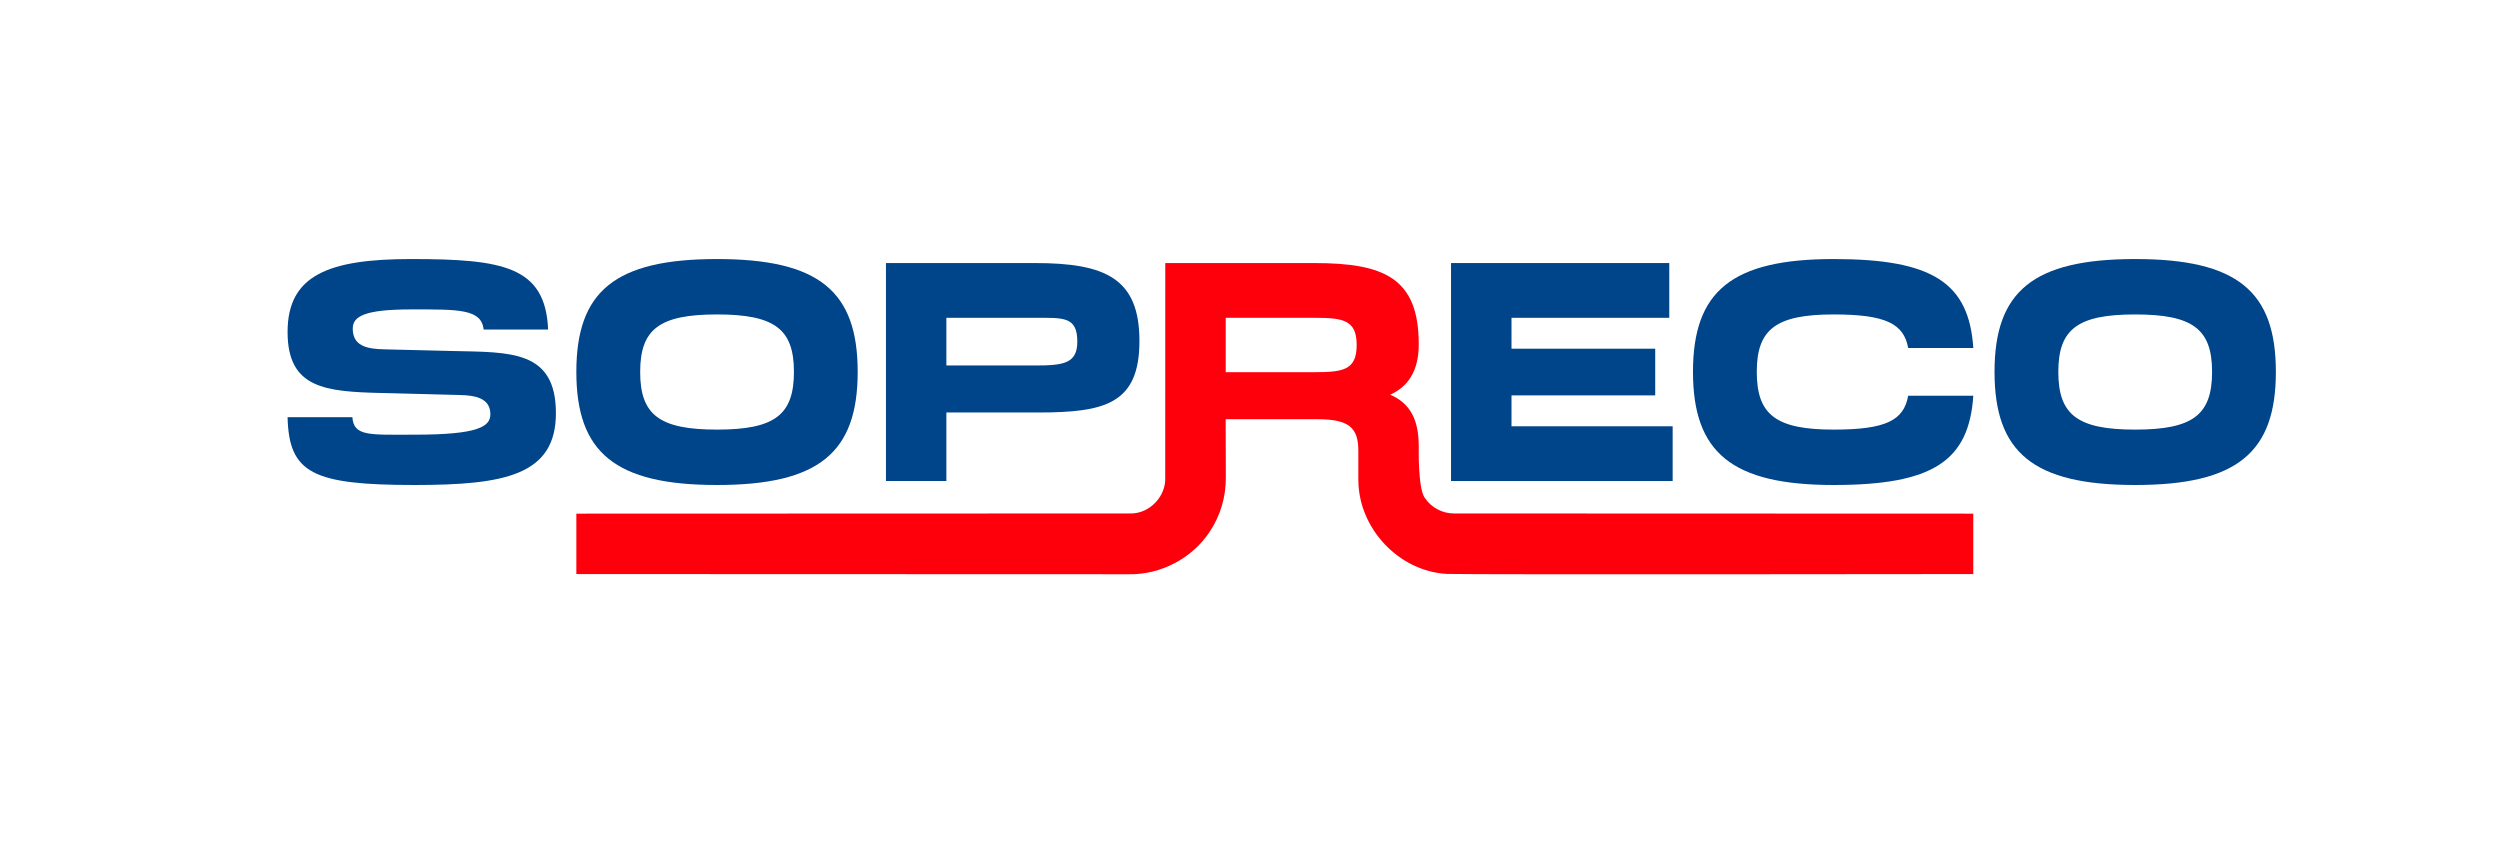
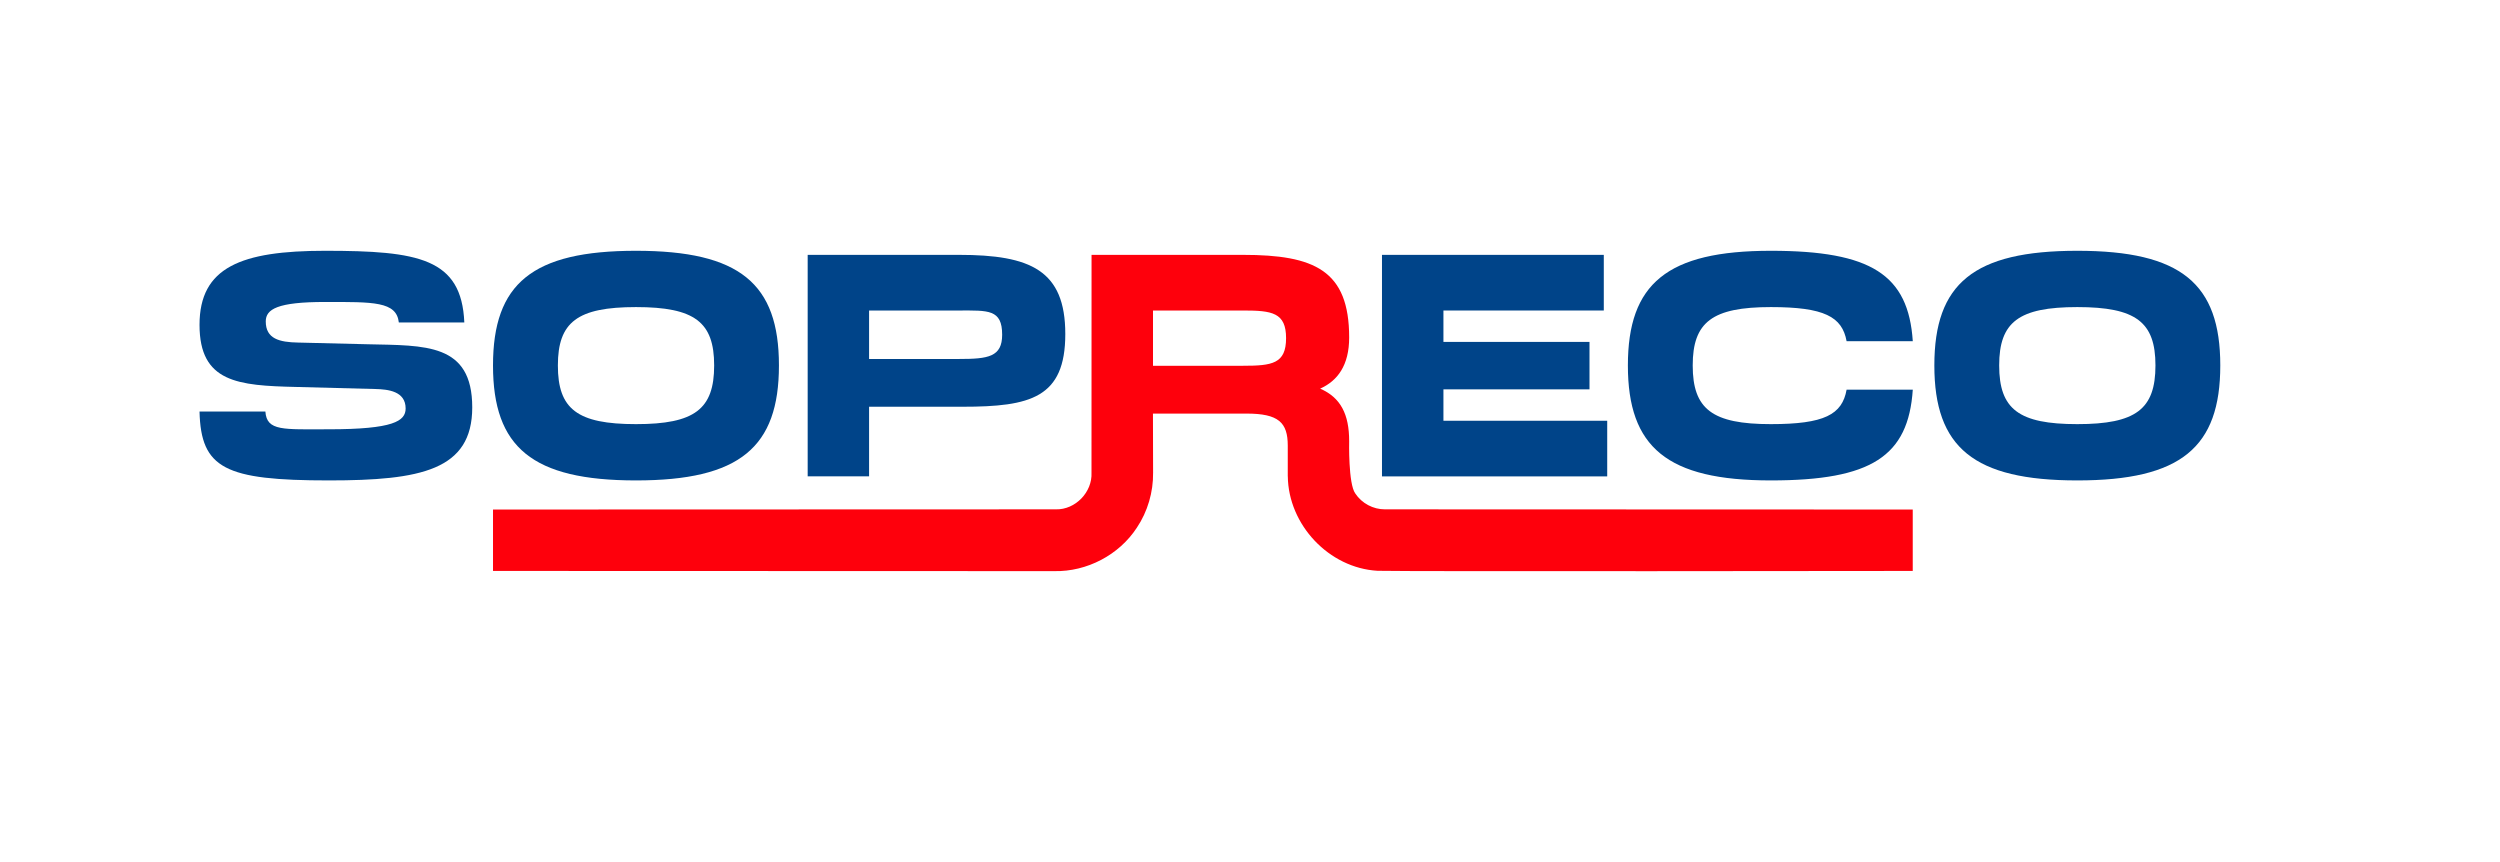
- <svg xmlns="http://www.w3.org/2000/svg" version="1.1" id="Calque_1" x="0px" y="0px" viewBox="0 0 67.756 23.359" xml:space="preserve" width="67.756mm" height="23.359mm">
+ <svg xmlns="http://www.w3.org/2000/svg" version="1.1" id="Calque_1" x="0px" y="0px" viewBox="0 0 100.001 34.475" xml:space="preserve" width="100.001mm" height="34.475mm">
  <defs id="defs23" />
  <style type="text/css" id="style2">
	.st0{fill:#004489;}
	.st1{fill:#FE000C;}
</style>
-   <g id="g18" transform="matrix(0.125,0,0,0.125,1.727761,0.2570615)">
+   <g id="g18" transform="matrix(0.1875,0,0,0.1875,-1.118315,-0.1140412)">
    <path class="st0" d="m 48.53,88.4 h 14.05 c 0.29,4.22 3.79,3.79 13.54,3.79 13.76,0 16.38,-1.75 16.38,-4.44 0,-3.71 -3.79,-4.08 -6.41,-4.15 L 69.13,83.16 c -12.38,-0.29 -20.6,-0.95 -20.6,-13.25 0,-12.3 8.88,-15.8 26.79,-15.8 19.95,0 29.12,1.6 29.7,15.29 H 91.05 c -0.51,-4.51 -5.46,-4.37 -15.72,-4.37 -10.19,0 -12.67,1.53 -12.67,4.15 0,3.71 2.91,4.44 6.92,4.51 l 14.78,0.36 c 12.3,0.29 22.35,-0.29 22.35,13.47 0,13.4 -10.99,15.58 -30.58,15.58 -22.21,0 -27.3,-2.55 -27.6,-14.7 z" id="path4" />
    <path class="st0" d="m 111.14,78.57 c 0,-17.47 8.37,-24.46 30.5,-24.46 22.13,0 30.5,6.99 30.5,24.46 0,17.47 -8.37,24.53 -30.5,24.53 -22.13,0 -30.5,-7.06 -30.5,-24.53 z m 30.51,12.52 c 12.52,0 16.67,-3.2 16.67,-12.52 0,-9.25 -4.15,-12.45 -16.67,-12.45 -12.52,0 -16.67,3.2 -16.67,12.45 -0.01,9.32 4.14,12.52 16.67,12.52 z" id="path6" />
    <path class="st0" d="m 191.37,87.38 v 14.85 h -13.1 V 54.98 h 32.32 c 15.21,0 22.64,3.28 22.64,16.89 0,13.61 -7.43,15.51 -21.91,15.51 z m 19.22,-10.19 c 6.19,0 9.17,-0.44 9.17,-5.17 0,-5.46 -2.98,-5.17 -9.17,-5.17 h -19.22 v 10.34 z" id="path8" />
    <path class="st0" d="m 300.79,54.98 h 47.32 V 66.85 H 313.9 v 6.7 h 31.16 V 83.67 H 313.9 v 6.7 h 34.94 v 11.87 h -48.05 z" id="path10" />
    <path class="st0" d="m 353.25,78.57 c 0,-17.47 8.37,-24.46 30.5,-24.46 21.4,0 29.34,5.1 30.28,19.29 h -14.12 c -0.95,-5.24 -4.8,-7.28 -16.16,-7.28 -12.52,0 -16.67,3.2 -16.67,12.45 0,9.32 4.15,12.52 16.67,12.52 11.43,0 15.21,-2.04 16.16,-7.35 h 14.12 c -0.95,14.2 -8.81,19.36 -30.28,19.36 -22.13,0 -30.5,-7.06 -30.5,-24.53 z" id="path12" />
    <path class="st0" d="m 418.63,78.57 c 0,-17.47 8.37,-24.46 30.5,-24.46 22.13,0 30.5,6.99 30.5,24.46 0,17.47 -8.37,24.53 -30.5,24.53 -22.13,0 -30.5,-7.06 -30.5,-24.53 z m 30.5,12.52 c 12.52,0 16.67,-3.2 16.67,-12.52 0,-9.25 -4.15,-12.45 -16.67,-12.45 -12.52,0 -16.67,3.2 -16.67,12.45 0,9.32 4.15,12.52 16.67,12.52 z" id="path14" />
    <path class="st1" d="m 414.03,109.31 c 0,0 -112.56,-0.03 -112.61,-0.04 -2.49,0.01 -4.93,-1.27 -6.32,-3.38 -1.52,-2.04 -1.31,-11.16 -1.31,-11.16 0,-5.75 -1.82,-9.32 -6.19,-11.21 3.71,-1.67 6.19,-4.95 6.19,-10.92 0,-14.34 -7.43,-17.62 -22.64,-17.62 h -32.32 c 0,0 -0.01,46.45 -0.01,46.45 0.21,4.16 -3.44,7.94 -7.59,7.84 -5.39,0 -120.09,0.04 -120.09,0.04 v 13.1 c 0,0 119.73,0.04 119.73,0.04 6.96,0.15 13.83,-3.45 17.62,-9.26 2.31,-3.44 3.52,-7.61 3.47,-11.75 l -0.03,-12.6 h 19.95 c 6.84,0 8.81,1.89 8.81,6.84 v 6.55 h 0.01 c 0.12,10.32 8.76,19.56 19.15,20.15 6.11,0.17 114.17,0.03 114.17,0.03 v -13.1 z M 271.16,78.64 H 251.94 V 66.85 h 19.22 c 6.19,0 9.17,0.44 9.17,5.9 0,5.46 -2.99,5.89 -9.17,5.89 z" id="path16" />
  </g>
</svg>
